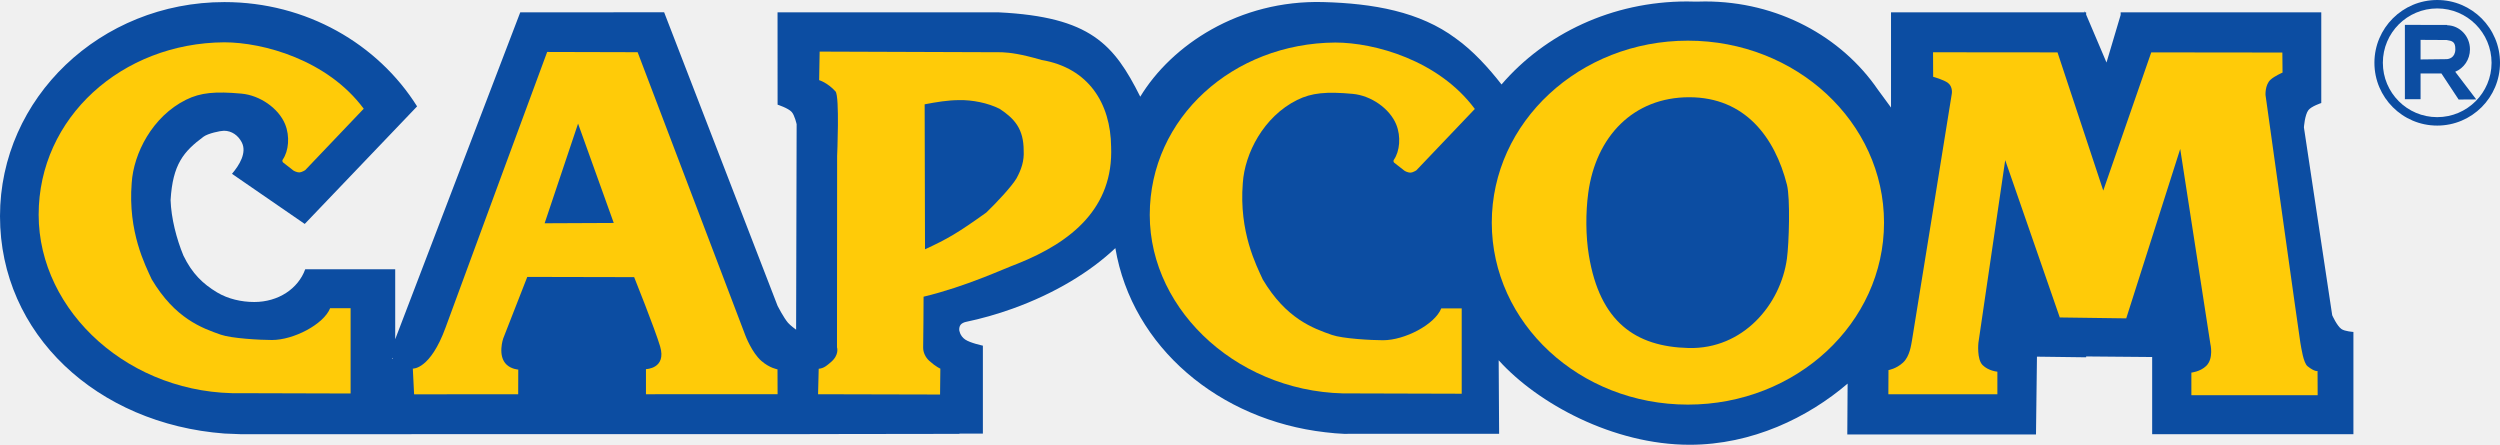
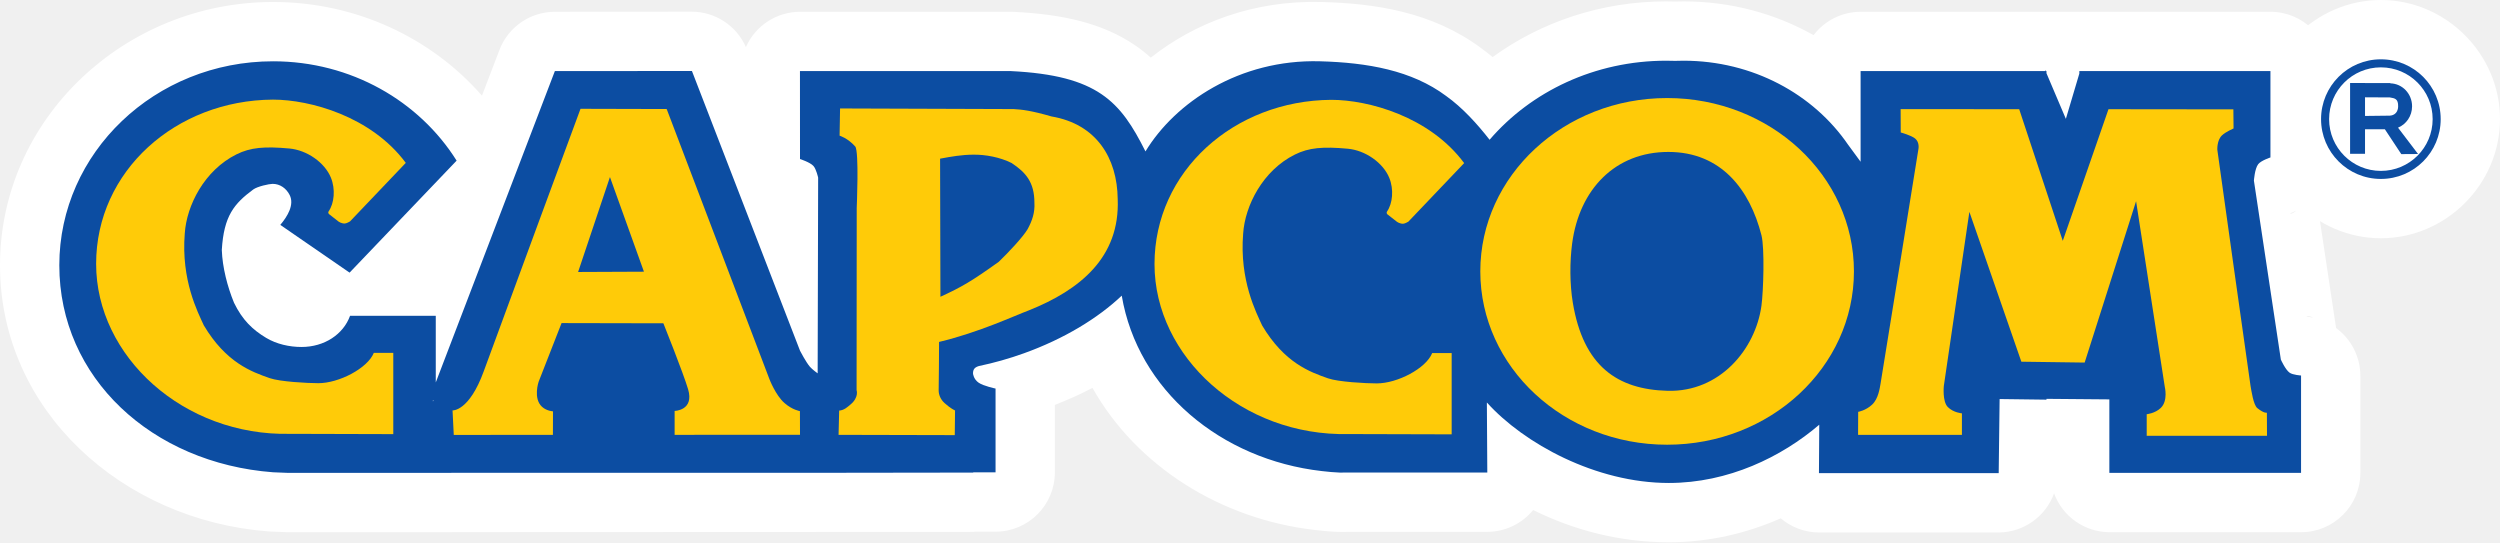
- <svg xmlns="http://www.w3.org/2000/svg" version="1.1" width="5554.229" height="988.125" id="svg2">
+ <svg xmlns="http://www.w3.org/2000/svg" version="1.1" width="295.049" height="64" id="svg2">
  <defs id="defs4" />
-   <g transform="translate(2426,-51.17468)" id="layer1">
+   <g transform="matrix(0.0506009,0,0,0.0506009,129.7578,4.410515)" id="layer1-0" style="fill:#ffffff;stroke:#ffffff;stroke-width:276.675;stroke-linecap:round;stroke-linejoin:round;stroke-dasharray:none">
+     <g id="path3840-9" style="opacity:1;fill:#ffffff">
+       <path style="baseline-shift:baseline;display:inline;overflow:visible;vector-effect:none;stroke:none;enable-background:accumulate;stop-color:#000000;stop-opacity:1;fill:#ffffff" d="m 1321.875,54.425 c -166.678,0 -315.309,71.989 -411.938,184.406 -28.528,-36.64 -63.401,-75.126 -101.5,-102.219 C 728.475,76.918 624.799,58.752 514,55.768 326.425,50.718 176.402,152.052 107.312,265.987 48.951,149.549 -3.406,88.745 -206.469,78.643 h -492.08 l 0.112,205.094 c 0,0 23.401,7.473 31.312,16.156 6.6,7.244 11,27.25 11,27.25 l -1.156,456.5 c 0,0 -12.87,-9.333 -18,-15.312 -9.549,-11.129 -23.094,-37.438 -23.094,-37.438 L -950.5,78.425 l -319.688,0.219 -277.781,726.188 v -155.438 h -199.906 c -15.742,43.404 -59.94,72.719 -113.25,72.719 -28.093,0 -58.13,-6.626 -82.469,-21.25 -31.718,-19.058 -55.419,-41.692 -74.938,-81.906 -15.357,-37.214 -27.109,-82.78 -28.469,-123.094 4.679,-79.729 28.902,-108.148 73.25,-141.031 9.831,-7.29 37.3,-13.119 45.219,-13.156 17.422,-0.082 31.943,10.486 39.812,26.062 11.447,22.657 -5.308,50.101 -21.875,69.625 l 161.625,111.344 249.625,-261.188 c -87.086,-138.797 -246.22,-231.719 -428.094,-231.719 -275.353,0 -498.562,212.989 -498.562,475.719 0,262.73 216.066,461.415 498.562,482.844 l 35.719,1.438 h 380 v -0.188 H -627 v -0.062 l 332.625,-0.469 v -0.531 h 52.031 V 819.113 c 0,0 -27.873,-5.813 -39.344,-13.625 -12.045,-8.203 -13.188,-21.125 -13.188,-21.125 -0.216,-4.984 0.788,-8.803 3.406,-12.062 2.567,-3.196 8.572,-5.369 10.844,-5.844 34.349,-7.187 69.377,-17.015 104.438,-29.625 93.55,-33.646 172.271,-81.513 228.156,-134.406 37.396,220.946 231.568,382.174 466.312,409.094 15.329,1.758 28.536,3.087 42.875,3.594 3.808,0.134 11.438,-0.156 11.438,-0.156 h 332 l -1.01,-163.377 c 86.341,95.846 254.557,187.72 424.352,187.72 138.735,0 263.178,-60.747 350.89,-135.865 l -0.714,112.991 h 419.232 l 2.143,-172.866 109.294,1.429 v -1.906 l 146.656,1.281 v 171.438 h 447.125 V 788.644 c 0,0 -19.091,-1.224 -26.562,-6.438 -10.102,-7.049 -20.562,-30.719 -20.562,-30.719 l -62.844,-417.344 c 0,0 1.885,-27.92 10,-38.344 6.677,-8.577 28.562,-15.719 28.562,-15.719 V 78.644 h -40 -64.312 -341.406 v 5.719 L 2254,190.081 2208.781,83.675 v -5.031 h -2.125 l -1.219,-2.844 -0.094,2.844 h -430.094 v 211.438 l -29.375,-40 C 1665.191,132.452 1523.566,54.425 1362.281,54.425 c -6.576,0 -13.117,0.118 -19.625,0.375 -6.897,-0.249 -13.819,-0.375 -20.781,-0.375 z M -1553.5,846.143 l -0.031,2.062 h -1.875 c 0.641,-0.685 1.27,-1.375 1.906,-2.062 v 0 z" id="path1" />
+       <path style="baseline-shift:baseline;display:inline;overflow:visible;vector-effect:none;fill:#ffffff;stroke:none;enable-background:accumulate;stop-color:#000000;stop-opacity:1" d="m 1321.875,-83.912 c -151.209,0 -291.85,47.928 -404.803,129.832 C 908.408,38.752 899.464,31.699 889.979,24.902 775.129,-60.271 640.874,-79.203 517.723,-82.52 360.241,-86.76 222.787,-34.31 119.754,47.285 108.256,36.954 95.841,27.103 82.297,17.924 7.324,-32.889 -84.897,-53.818 -199.596,-59.523 c -2.289,-0.114 -4.581,-0.17 -6.873,-0.17 h -492.08 c -54.585,0.182 -103.96,32.441 -126.053,82.355 -22.018,-49.98 -71.378,-82.33 -125.992,-82.574 l -319.688,0.219 c -57.297,0.043 -108.638,35.399 -129.113,88.912 l -40.836,106.756 c -117.688,-134.642 -293.357,-218.512 -487.207,-218.512 -346.69,0 -636.9,272.973 -636.9,614.055 0,338.575 284.938,594.881 626.438,620.785 1.632,0.124 3.265,0.219 4.9,0.285 l 35.719,1.438 c 1.853,0.074 3.708,0.112 5.562,0.111 h 380 c 0.554,-0.059 1.109,-0.122 1.662,-0.188 l 1215.877,-0.531 c 1.555,-0.151 3.107,-0.328 4.656,-0.531 h 47.18 c 76.398,-0.01 138.329,-61.938 138.338,-138.336 V 857.236 c 30.549,-11.971 59.941,-25.103 87.756,-39.621 103.434,183.452 300.026,306.255 518.77,331.34 16.422,1.883 33.875,3.706 53.754,4.408 h 0.002 c 14.601,0.515 18.912,0.092 20.229,-0.07 H 904.594 c 41.475,-0.092 80.721,-18.785 106.928,-50.932 93.085,46.249 200.651,75.275 316.414,75.275 95.387,0 183.244,-21.665 261.072,-55.873 24.874,21.173 56.438,32.862 89.103,32.998 h 419.232 c 57.902,-0.387 109.437,-36.791 129.156,-91.232 19.898,54.121 71.276,90.226 128.938,90.607 h 447.125 c 76.398,-0.01 138.329,-61.938 138.338,-138.336 V 788.645 c -0.29,-43.798 -21.301,-84.872 -56.647,-110.736 l -46.732,-310.357 c 20.445,-24.585 31.743,-55.494 31.973,-87.469 V 78.645 c -0.01,-76.399 -61.939,-138.33 -138.338,-138.338 h -40 -64.312 -555.34 -296.254 c -43.046,0.118 -83.585,20.266 -109.672,54.508 -89.305,-50.313 -193.239,-78.727 -303.297,-78.727 -6.419,0 -12.98,0.179 -19.553,0.377 -6.931,-0.203 -13.869,-0.377 -20.854,-0.377 z m 0,276.674 c 5.293,0 10.547,0.096 15.791,0.285 3.481,0.126 6.965,0.12 10.445,-0.018 4.53,-0.179 9.251,-0.268 14.17,-0.268 116.667,0 215.402,56.678 269.514,135.568 0.841,1.225 1.701,2.437 2.58,3.635 l 29.375,40 c 35.406,48.181 97.757,68.166 154.575,49.545 56.818,-18.622 95.244,-71.636 95.263,-131.427 v -73.102 h 201.531 l 11.562,27.207 c 22.829,53.68 76.875,87.275 135.115,83.986 58.24,-3.288 108.161,-42.753 124.803,-98.662 l 3.727,-12.531 h 198.637 c -32.242,43.599 -27.74,61.666 -30.576,77.479 -2.972,16.573 -3.816,30.369 -3.816,30.369 -0.674,9.986 -0.262,20.017 1.228,29.914 l 62.844,417.344 c 1.834,12.178 5.286,24.057 10.264,35.322 0,0 5.129,11.781 12.861,25.338 5.179,9.079 7.678,19.857 22.457,35.602 v 9.115 h -170.449 v -33.1 c -0.01,-75.927 -61.205,-137.661 -137.129,-138.332 L 2209.99,704.75 c -5.426,0.246 -10.834,0.812 -16.193,1.693 l -92.502,-1.209 c -76.428,-0.991 -139.179,60.181 -140.135,136.609 l -0.449,36.244 h -146.396 c -9.166,-48.398 -43.373,-88.272 -89.814,-104.693 -46.441,-16.421 -98.11,-6.911 -135.661,24.968 -66.598,57.036 -162.551,102.598 -260.904,102.598 -119.893,0 -265.607,-79.849 -321.568,-141.971 -38.44,-42.65 -99.228,-57.126 -152.765,-36.378 -53.537,20.748 -88.695,72.407 -88.354,129.823 l 0.15,24.184 H 572.594 c -1.756,-2.4e-4 -3.513,0.033 -5.268,0.1 0,0 -10.602,-0.192 -1.346,0.139 -8.781,-0.312 -17.731,-1.146 -31.938,-2.775 C 352.833,853.301 214.462,733.516 188.367,579.34 179.835,528.988 144.259,487.431 95.825,471.24 47.39,455.048 -6.026,466.855 -43.123,501.953 c -39.044,36.953 -102.396,76.834 -179.883,104.703 -28.991,10.427 -57.893,18.524 -85.949,24.395 -37.166,7.776 -40.999,-6.844 -90.367,54.617 v 0.002 c -24.842,30.928 -34.91,78.122 -33.76,104.678 0.089,2.068 0.225,4.134 0.406,6.195 0,0 6.645,61.187 51.994,105.865 v 4.049 c -32.876,26.247 -52.031,-29.518 -52.031,-29.518 l -123.684,0.174 c 23.7,-25.257 37.065,-58.486 37.453,-93.119 l 1.156,-456.5 c 0.025,-10.109 -1.057,-20.19 -3.229,-30.062 0,0 -2.361,-11.04 -6.604,-24.059 -3.842,-11.789 -2.305,-24.957 -28.43,-56.393 h 345.197 c 86.412,4.553 121.532,18.862 137.926,29.973 16.562,11.225 30.489,28.994 56.566,81.021 22.568,45.005 67.802,74.198 118.108,76.224 50.306,2.025 97.741,-23.436 123.853,-66.481 41.908,-69.111 148.854,-147.317 284.676,-143.66 98.016,2.639 170.593,19.957 215.404,53.41 0.855,0.638 1.717,1.266 2.586,1.885 20.165,14.339 48.713,43.896 72.516,74.467 25.492,32.732 64.327,52.297 105.802,53.302 41.475,1.005 81.213,-16.656 108.26,-48.115 69.949,-81.378 180.184,-136.244 307.029,-136.244 z m -3249.312,1.375 c 94.378,0 178.798,33.84 242.103,87.766 l -64.969,67.979 c -2.759,-14.755 -7.487,-29.77 -14.943,-44.527 -27.398,-54.228 -90.21,-102.363 -163.938,-102.016 -37.147,0.175 -39.353,3.947 -56.199,8.348 -16.846,4.4 -30.503,2.173 -70.762,32.023 -55.62,41.241 -122.751,138.364 -128.953,244.049 -0.25,4.251 -0.303,8.512 -0.16,12.768 2.147,63.644 17.799,120.185 38.852,171.201 1.064,2.579 2.206,5.125 3.424,7.635 29.824,61.445 81.054,111.785 128.141,140.078 51.597,31.003 103.875,41.01 153.719,41.01 61.782,0 122.749,-21.744 169.971,-60.793 l 0.18,-11.926 h 4.668 v 7.918 c 2.197,-1.911 4.326,-3.892 6.457,-5.881 -2.448,4.904 -4.602,9.948 -6.451,15.107 0.111,1.058 0.234,2.115 0.369,3.17 -3.546,11.694 -5.526,23.806 -5.891,36.02 l 0.219,-14.549 c -2.289,15.949 -1.774,32.175 1.522,47.947 h -198.853 l -29.67,-1.195 c -222.569,-17.52 -369.057,-158.325 -369.057,-344.75 0,-184.377 156.208,-337.381 360.225,-337.381 z m 882.111,22.689 217.912,563.93 c 1.774,4.591 3.792,9.083 6.045,13.459 0,0 3.487,20.364 41.102,64.201 6.857,7.992 12.434,13.928 17.33,18.859 h -655.697 c 1.21,-6.151 2,-12.378 2.365,-18.637 0.329,-2.173 0.605,-4.354 0.83,-6.541 0.081,-0.604 0.158,-1.208 0.231,-1.812 l 0.031,-2.062 -0.48,0.473 c -0.041,-0.728 -0.088,-1.456 -0.141,-2.184 l 240.832,-629.596 z M 2791.287,403.904 c -11.551,10.583 -13.854,6.392 -14.809,6.824 -1.362,0.617 -2.404,0.865 -2.404,0.865 5.906,-2.169 11.657,-4.738 17.213,-7.689 z m -4682.994,62.293 c -8.544,6.32 -14.126,10.039 -17.877,12.24 -2.376,-11.391 -6.137,5.414 17.877,-12.24 z m -23.756,13.184 c 0.509,-0.133 2.684,-0.008 4.035,0.102 -0.088,0.047 -0.21,0.123 -0.295,0.168 -0.636,0.07 -1.839,0.129 -4.143,0.189 0.157,-0.148 0.278,-0.426 0.402,-0.459 z m 4734.146,170.459 c 2.167,-0.085 6.071,0.89 12.697,4.213 -6.562,-1.641 -13.236,-2.798 -19.967,-3.463 0,0 1.599,0.031 3.564,0.361 0.737,0.124 1.306,-1.017 3.705,-1.111 z m -3040.395,30.414 c 0.638,0.133 2.443,1.037 5.553,2.898 -0.928,-0.226 -1.356,-0.303 -3.125,-0.814 -1.468,-0.424 -3.641,-2.336 -2.428,-2.084 z m -1468.094,29.615 h 3.498 v 34.699 l -4.062,2.848 z M -213.875,892.834 c -12.885,10.886 -16.818,4.508 -38.42,9.027 12.758,-2.669 25.578,-5.75 38.42,-9.027 z" id="path2" />
+     </g>
+     <g id="path3950-3" style="opacity:1;fill:#ffffff">
+       <path style="baseline-shift:baseline;display:inline;overflow:visible;vector-effect:none;stroke:none;enable-background:accumulate;stop-color:#000000;stop-opacity:1;fill:#ffffff" d="m -1927.771,145.183 c -226.982,1.429 -412.366,166.766 -412.366,383.051 0,216.285 204.647,402.071 452.366,396.478 l 240.713,0.678 V 735.884 h -45.463 c -14.284,35.731 -80.997,70.681 -129.367,70.681 -25.49,0 -89.661,-3.465 -113.399,-11.779 -41.911,-14.679 -101.712,-35.75 -153.708,-123.141 -13.934,-30.635 -53.169,-105.289 -44.402,-214.191 4.246,-65.635 45.937,-147.568 120.749,-184.672 32.621,-16.179 65.461,-18.833 123.121,-13.601 41.396,3.757 82.528,32.863 96.889,67.797 11.107,27.018 7.915,59.942 -5.16,78.695 -0.933,1.338 -0.953,2.523 -0.759,3.8 0.147,0.972 1.408,2.592 1.408,2.592 l 22.785,17.799 c 0,0 6.487,4.507 14.064,4.305 4.4,-0.117 12.267,-4.891 12.267,-4.891 l 130.121,-136.553 c -80.445,-108.547 -223.406,-147.542 -309.856,-147.542 z" id="path3" />
+       <path style="baseline-shift:baseline;display:inline;overflow:visible;vector-effect:none;stroke:none;enable-background:accumulate;stop-color:#000000;stop-opacity:1;fill:#ffffff" d="m -1927.772,6.846 a 138.351,138.351 0 0 0 -0.869,0.002 c -293.683,1.848 -549.834,226.053 -549.834,521.387 0,303.548 275.273,541.974 593.826,534.781 l -3.512,0.033 240.713,0.68 a 138.351,138.351 0 0 0 138.727,-138.338 V 735.885 a 138.351,138.351 0 0 0 -138.338,-138.338 h -45.463 a 138.351,138.351 0 0 0 -114.191,60.844 c 0.51,0.194 -0.093,1.76 -1.779,3.262 a 138.351,138.351 0 0 0 -12.482,22.881 c 4.456,-11.146 7.747,-17.522 10.146,-21.381 -7.307,3.583 -19.898,5.074 -11.061,5.074 -6.477,0 -27.675,-0.731 -45.523,-2.264 -17.848,-1.532 -41.322,-8.454 -22.146,-1.738 -40.121,-14.052 -47.15,-8.648 -77.186,-57.906 -17.947,-38.764 -34.1,-71.449 -28.762,-137.766 a 138.351,138.351 0 0 0 0.156,-2.17 c 0.959,-14.82 23.649,-59.494 44.166,-69.67 3.284,-1.629 3.613,-2.778 17.223,-2.152 -2.078,15.796 -2.332,29.315 -1.379,35.613 7.12,47.055 16.433,48.291 20.688,55.006 4.255,6.715 8.338,11.859 8.338,11.859 a 138.351,138.351 0 0 0 24,24.041 l 22.785,17.801 a 138.351,138.351 0 0 0 6.227,4.59 c 0,0 32.207,30.704 96.684,28.986 49.978,-1.331 54.754,-11.642 63.967,-16.064 9.213,-4.423 16.387,-8.852 16.387,-8.852 a 138.351,138.351 0 0 0 28.379,-22.83 l 130.121,-136.553 a 138.351,138.351 0 0 0 10.992,-177.801 C -1624.464,51.554 -1799.722,6.846 -1927.772,6.846 Z m 16.477,319.73 c -7.212,10.35 -12.347,23.291 -16.143,36.521 -1.458,-7.264 1.553,-15.593 16.143,-36.521 z m -2.609,69.408 c 4.094,0.34 6.622,0.49 11.873,0.967 -9.124,-0.828 -9.874,2.779 -11.873,-0.967 z m -357.385,50.369 c -0.029,0.361 -0.026,0.708 -0.055,1.068 -0.025,0.367 -0.08,0.735 -0.103,1.102 z" id="path4" />
+     </g>
+     <g id="path3990-6" style="opacity:1;fill:#ffffff" transform="translate(-2446,20.36218)">
+       <path style="baseline-shift:baseline;display:inline;overflow:visible;vector-effect:none;stroke:none;enable-background:accumulate;stop-color:#000000;stop-opacity:1;fill:#ffffff" d="m 3770,121.156 c -240.638,0 -435.719,181 -435.719,404.281 0,223.281 195.08,404.281 435.719,404.281 240.638,0 435.719,-181 435.719,-404.281 0,-223.281 -195.08,-404.281 -435.719,-404.281 z m 2.844,125.688 c 123.869,0 190.258,88.644 217.17,194.304 7.703,30.245 4.58,130.809 -0.01,164.295 C 3976.01,707.554 3892.545,807.064 3771.436,804 3653.419,801.014 3574.475,746.07 3550.012,598.299 c -7.156,-43.227 -7.28,-95.155 -1.451,-138.58 16.904,-125.915 100.412,-212.875 224.281,-212.875 v 0 z" id="path5" />
+       <path style="baseline-shift:baseline;display:inline;overflow:visible;vector-effect:none;stroke:none;enable-background:accumulate;stop-color:#000000;stop-opacity:1;fill:#ffffff" d="m 3770,-17.182 c -310.007,0 -574.057,238.761 -574.057,542.619 0,303.858 264.05,542.619 574.057,542.619 310.007,0 574.057,-238.761 574.057,-542.619 0,-303.858 -264.05,-542.619 -574.057,-542.619 z m 2.842,402.363 h 0 c 28.936,0 35.136,5.049 47.23,17.117 11.329,11.305 24.939,34.51 34.041,66.508 -2.73,-7.536 2.472,26.615 2.176,51.637 -0.341,28.841 -3.006,63.746 -3.344,66.211 a 138.351,138.351 0 0 0 0,0.004 c -5.589,40.782 -34.214,80.157 -78.012,79.049 -38.34,-0.97 -50.976,-8.105 -58.629,-14.746 -7.653,-6.641 -21.048,-22.301 -29.814,-75.256 -4.283,-25.87 -4.684,-68.826 -0.824,-97.58 10.027,-74.692 28.049,-92.943 87.174,-92.943 z" id="path6" />
+     </g>
+     <g id="path4001-0" style="opacity:1;fill:#ffffff" transform="translate(-2446,20.36218)">
+       <path style="baseline-shift:baseline;display:inline;overflow:visible;vector-effect:none;stroke:none;enable-background:accumulate;stop-color:#000000;stop-opacity:1;fill:#ffffff" d="m 1235.625,146.25 c 0,0 -191.339,517.746 -225.625,612.031 -34.286,94.286 -72.844,91.438 -72.844,91.438 l 2.844,57.125 231.25,-0.062 0.188,-54.875 c 0,0 -14.838,-0.762 -25.719,-10.75 -21.103,-19.372 -7.75,-58.344 -7.75,-58.344 l 53.469,-136.781 237.469,0.5 c 0,0 46.289,115.572 57.625,153.719 14.791,49.77 -31.406,50.656 -31.406,50.656 v 55.781 l 292.438,-0.156 -0.188,-55.156 c 0,0 -17.416,-2.656 -35.938,-18.812 -21.01,-18.326 -35.312,-56.125 -35.312,-56.125 l -239.5,-629.656 z m 68.656,159.188 79.281,220.719 -153.562,0.688 z" id="path7" />
+       <path style="baseline-shift:baseline;display:inline;overflow:visible;vector-effect:none;stroke:none;enable-background:accumulate;stop-color:#000000;stop-opacity:1;fill:#ffffff" d="m 1235.99,7.912 a 138.351,138.351 0 0 0 -130.125,90.383 c 0,0 -190.681,515.934 -225.873,612.711 -2.703,7.433 -5.121,12.935 -7.1,17.02 a 138.351,138.351 0 0 0 -73.902,128.572 l 2.844,57.125 a 138.351,138.351 0 0 0 138.203,131.459 l 231.25,-0.062 a 138.351,138.351 0 0 0 138.299,-137.865 l 0.188,-54.875 a 138.351,138.351 0 0 0 -18.361,-67.799 l 42.176,0.09 c 0.111,0.292 0.212,0.558 0.322,0.85 a 138.351,138.351 0 0 0 -17.123,65.387 v 55.781 a 138.351,138.351 0 0 0 138.412,138.338 l 292.438,-0.156 a 138.351,138.351 0 0 0 138.262,-138.809 l -0.188,-55.156 A 138.351,138.351 0 0 0 1805.061,726.293 L 1565.926,97.6 A 138.351,138.351 0 0 0 1436.99,8.443 Z M 1448.639,712.24 c 2.494,0.082 3.832,0.354 3.832,0.354 a 138.351,138.351 0 0 0 -26.256,3.436 c 10.24,-3.329 18.127,-3.931 22.424,-3.789 z m -265.215,1.273 c 4.788,0.07 12.83,0.95 22.773,4.707 a 138.351,138.351 0 0 0 -27.666,-4.471 c 0,0 1.753,-0.282 4.893,-0.236 z m -274.076,1.371 a 138.351,138.351 0 0 0 -5.143,1.281 c 0.314,-0.095 0.59,-0.225 0.906,-0.316 1.245,-0.362 2.743,-0.664 4.236,-0.965 z" id="path8" />
+     </g>
+     <g id="rect3593-6" style="opacity:1;fill:#ffffff" transform="translate(-2446,20.36218)">
+       <path style="baseline-shift:baseline;display:inline;overflow:visible;vector-effect:none;stroke:none;enable-background:accumulate;stop-color:#000000;stop-opacity:1;fill:#ffffff" d="m 1841,145.438 -1.125,63.469 c 0,0 18.587,5.326 36.375,25.062 9.431,10.464 3.594,143.281 3.594,143.281 l -0.313,425.156 c 0,0 6.059,16.757 -14.281,33.594 -7.678,6.355 -14.478,13.092 -26.344,14.125 l -1.406,56.562 271.031,0.656 0.656,-57.531 c 0,0 -9.587,-3.782 -24.625,-17.344 -8.488,-7.655 -13.717,-18.672 -13.594,-29.656 0.228,-38.407 1.126,-75.311 0.937,-112.812 94.939,-22.867 176.897,-61.642 208.844,-73.406 120.087,-47.918 213.269,-123.998 207.812,-259.719 C 2487.532,260.719 2438.76,181.904 2334.281,164.094 2286.654,150.333 2264.789,147.928 2246,146.875 Z m 309.969,107.792 c 29.234,-0.561 63.667,6.137 90.176,19.488 33.037,21.933 53.137,44.654 53.137,92.72 1.362,22.597 -5.13,42.025 -16,61.781 -11.318,18.891 -45.555,55.156 -67.173,75.902 -63.2,45.182 -85.816,58.427 -136.023,81.538 l -0.804,-322.097 c 26.757,-5.047 50.758,-9.161 76.688,-9.333 z" id="path9" />
+       <path style="baseline-shift:baseline;display:inline;overflow:visible;vector-effect:none;stroke:none;enable-background:accumulate;stop-color:#000000;stop-opacity:1;fill:#ffffff" d="M 1841.49,7.102 A 138.351,138.351 0 0 0 1702.684,142.986 l -1.125,63.469 a 138.351,138.351 0 0 0 41.688,100.498 c -0,0.504 0.01,0.953 0,1.457 -0.255,31.334 -1.609,62.766 -1.609,62.766 a 138.351,138.351 0 0 0 -0.135,5.973 l -0.277,376.012 a 138.351,138.351 0 0 0 -40.617,93.527 l -1.406,56.562 a 138.351,138.351 0 0 0 137.961,141.775 l 271.029,0.656 a 138.351,138.351 0 0 0 138.664,-136.76 l 0.656,-57.531 a 138.351,138.351 0 0 0 -16.621,-65.855 c 52.748,-19.296 90.921,-36.644 97.658,-39.125 a 138.351,138.351 0 0 0 3.467,-1.33 c 72.011,-28.734 144.343,-67.948 202.728,-133.084 57.898,-64.593 95.395,-158.622 92.078,-258.172 -1.016,-70.577 -19.642,-143.794 -65.814,-205.553 C 2516.142,88.256 2444.813,44.954 2366.178,29.406 2315.207,15.159 2277.278,10.073 2253.742,8.754 a 138.351,138.351 0 0 0 -7.252,-0.215 z M 2150.051,114.895 c -0.365,0.002 -0.708,0.024 -1.072,0.027 -0.223,0.004 -0.443,-0.008 -0.666,-0.004 z m -407.641,150.408 c 0.086,0.908 0.176,1.735 0.258,3.195 0.239,4.276 0.416,10.446 0.517,17.508 -7.852,-15.855 -1.008,-18.515 -0.775,-20.703 z m 689.957,91.811 0.252,8.324 c 0,-1.413 -0.164,-2.83 -0.199,-4.244 -0.055,-1.368 0.03,-2.707 -0.053,-4.08 z m -605.457,355.195 a 138.351,138.351 0 0 0 -16.77,3.244 c 5.332,-1.479 10.883,-2.732 16.77,-3.244 z m 350.301,17.43 c 0.22,0.198 0.413,0.418 0.631,0.617 a 138.351,138.351 0 0 0 -0.57,-0.293 c 0.199,0.024 0.256,-0.039 -0.061,-0.324 z" id="path10" />
+     </g>
+     <g id="path3622-2" style="opacity:1;fill:#ffffff">
+       <path style="baseline-shift:baseline;display:inline;overflow:visible;vector-effect:none;stroke:none;enable-background:accumulate;stop-color:#000000;stop-opacity:1;fill:#ffffff" d="m 540.755,145.688 c -226.982,1.429 -412.366,166.766 -412.366,383.051 0,216.285 204.647,402.071 452.366,396.478 l 240.713,0.678 V 736.389 h -45.463 c -14.284,35.731 -80.997,70.681 -129.367,70.681 -25.49,0 -89.661,-3.465 -113.399,-11.779 -41.911,-14.679 -101.712,-35.75 -153.708,-123.141 -13.934,-30.635 -53.169,-105.289 -44.402,-214.191 4.246,-65.635 45.937,-147.568 120.749,-184.672 32.621,-16.179 65.461,-18.833 123.121,-13.601 41.396,3.757 82.528,32.863 96.889,67.797 11.107,27.018 7.915,59.942 -5.16,78.695 -0.933,1.338 -0.953,2.523 -0.759,3.8 0.147,0.972 1.408,2.592 1.408,2.592 l 22.785,17.799 c 0,0 6.487,4.507 14.064,4.305 4.4,-0.117 12.267,-4.891 12.267,-4.891 L 850.61,293.23 C 770.165,184.683 627.205,145.688 540.755,145.688 Z" id="path11" />
+       <path style="baseline-shift:baseline;display:inline;overflow:visible;vector-effect:none;stroke:none;enable-background:accumulate;stop-color:#000000;stop-opacity:1;fill:#ffffff" d="m 540.754,7.352 a 138.351,138.351 0 0 0 -0.869,0.002 C 246.202,9.202 -9.949,233.406 -9.949,528.74 c 1e-7,303.548 275.273,541.972 593.826,534.779 l -3.512,0.035 240.713,0.678 A 138.351,138.351 0 0 0 959.805,925.896 V 736.389 A 138.351,138.351 0 0 0 821.467,598.051 H 776.004 A 138.351,138.351 0 0 0 661.812,658.895 c 0.51,0.194 -0.093,1.762 -1.779,3.264 a 138.351,138.351 0 0 0 -12.482,22.881 c 4.457,-11.148 7.749,-17.524 10.148,-21.383 -7.306,3.583 -19.901,5.076 -11.062,5.076 -6.477,0 -27.675,-0.733 -45.523,-2.266 -17.848,-1.532 -41.321,-8.454 -22.146,-1.738 -40.121,-14.052 -47.15,-8.646 -77.186,-57.904 -17.947,-38.764 -34.1,-71.449 -28.762,-137.766 a 138.351,138.351 0 0 0 0.156,-2.17 c 0.959,-14.82 23.649,-59.494 44.166,-69.67 3.284,-1.629 3.613,-2.778 17.223,-2.152 -2.078,15.795 -2.332,29.313 -1.379,35.611 7.12,47.055 16.433,48.291 20.688,55.006 4.255,6.715 8.338,11.861 8.338,11.861 a 138.351,138.351 0 0 0 24,24.041 l 22.785,17.799 a 138.351,138.351 0 0 0 6.227,4.592 c 0,0 32.207,30.704 96.684,28.986 49.978,-1.331 54.754,-11.644 63.967,-16.066 9.213,-4.423 16.387,-8.85 16.387,-8.85 a 138.351,138.351 0 0 0 28.379,-22.83 L 950.76,388.662 A 138.351,138.351 0 0 0 961.752,210.861 C 844.062,52.058 668.804,7.352 540.754,7.352 Z M 557.23,327.08 c -7.211,10.35 -12.347,23.291 -16.143,36.521 -1.457,-7.263 1.554,-15.595 16.143,-36.521 z m -2.607,69.41 c 4.093,0.34 6.62,0.49 11.871,0.967 -9.122,-0.828 -9.873,2.776 -11.871,-0.967 z m -357.387,50.367 c -0.029,0.362 -0.026,0.71 -0.055,1.072 -0.025,0.366 -0.08,0.733 -0.104,1.1 z" id="path12" />
+     </g>
+     <g id="path3624-6" style="opacity:1;fill:#ffffff" transform="translate(-2446,20.36218)">
+       <path style="baseline-shift:baseline;display:inline;overflow:visible;vector-effect:none;stroke:none;enable-background:accumulate;stop-color:#000000;stop-opacity:1;fill:#ffffff" d="m 4314.625,146.938 0.25,54.531 c 0,0 23.845,6.419 33.312,13.906 10.824,8.56 8.094,23.75 8.094,23.75 0,0 -86.497,537.523 -88.375,547.5 -2.02,10.733 -4.881,35.808 -19.969,49.75 -15.002,13.863 -32.312,16.656 -32.312,16.656 l -0.25,53.781 h 242.188 v -50.25 c 0,0 -19.712,-1.524 -32.844,-14.656 -13.132,-13.132 -9.344,-49.219 -9.344,-49.219 l 59.594,-406.094 121.219,349.5 147.656,2.031 119.937,-376.375 66.938,432.938 c 0,0 8.074,32.547 -9.344,49.25 -13.404,12.854 -32.812,14.656 -32.812,14.656 v 50.25 h 280.562 l -0.25,-53.781 c 0,0 -6.28,2.15 -22.219,-10.625 -9.373,-7.513 -13.886,-41.017 -15.906,-51.75 -1.878,-9.977 -77.469,-550.844 -77.469,-550.844 0,0 -1.315,-22.333 10.938,-33.75 8.831,-8.229 26.906,-16.031 26.906,-16.031 l -0.438,-44.531 -291.281,-0.344 -106.594,307.031 -101.656,-307.031 z" id="path13" />
+       <path style="baseline-shift:baseline;display:inline;overflow:visible;vector-effect:none;stroke:none;enable-background:accumulate;stop-color:#000000;stop-opacity:1;fill:#ffffff" d="M 4314.75,8.6 A 138.351,138.351 0 0 0 4176.289,147.572 l 0.25,54.531 a 138.351,138.351 0 0 0 31.611,86.766 c -7.328,45.527 -15.879,98.673 -31.928,198.254 -10.928,67.803 -21.913,135.917 -30.279,187.67 -4.183,25.877 -7.714,47.669 -10.246,63.242 -0.141,0.868 -0.283,1.652 -0.432,2.555 a 138.351,138.351 0 0 0 -57.977,111.799 l -0.25,53.781 a 138.351,138.351 0 0 0 138.336,138.98 h 242.188 a 138.351,138.351 0 0 0 138.338,-138.338 v -32.373 l 146.041,2.01 a 138.351,138.351 0 0 0 8.283,-0.77 v 33.164 a 138.351,138.351 0 0 0 138.338,138.338 h 280.562 a 138.351,138.351 0 0 0 138.336,-138.98 l -0.25,-53.781 a 138.351,138.351 0 0 0 -41.869,-97.303 c -0.485,-3.371 -0.871,-6.029 -1.51,-10.506 -2.227,-15.603 -5.328,-37.509 -8.998,-63.525 -7.34,-52.033 -16.962,-120.557 -26.525,-188.77 -15.136,-107.956 -24.491,-174.905 -30.088,-214.939 a 138.351,138.351 0 0 0 31.234,-88.674 l -0.438,-44.531 A 138.351,138.351 0 0 0 5090.852,9.193 l -291.281,-0.344 A 138.351,138.351 0 0 0 4695.348,56.6 138.351,138.351 0 0 0 4591.281,8.85 Z M 4220.125,214.654 a 138.351,138.351 0 0 0 -0.424,2.492 c 0,0 -1.551,9.636 -1.609,9.998 0.747,-7.634 2.033,-12.49 2.033,-12.49 z m 971.789,19.666 c 1.492,1.641 7.017,8.99 3.301,23.584 -0.398,-2.848 -3.163,-22.601 -3.301,-23.584 z m -40.91,81.826 c -14.997,13.579 -5.053,2.926 -5.053,2.926 a 138.351,138.351 0 0 0 5.053,-2.926 z m -875.422,17.605 a 138.351,138.351 0 0 0 3.332,1.299 c 0,0 1.133,0.341 2.717,0.904 1.198,0.426 3.474,4.288 -6.049,-2.203 z m -81.996,382.709 a 138.351,138.351 0 0 0 -19.4,5.521 c 10.703,-4.558 19.4,-5.521 19.4,-5.521 z m 973.732,0.4 c 6.117,-0.015 11.871,0.469 17.297,1.199 a 138.351,138.351 0 0 0 -23.713,-0.609 c 2.174,-0.209 4.653,-0.586 6.416,-0.59 z m 27.66,2.982 c 2.895,0.639 5.649,1.34 8.195,2.098 0.463,0.138 0.753,0.291 1.203,0.43 a 138.351,138.351 0 0 0 -9.399,-2.527 z m -51.152,0.102 a 138.351,138.351 0 0 0 -19.764,4.238 c 0,0 9.251,-2.225 19.764,-4.238 z m -1011.861,40.193 c -0.194,1.134 -0.254,1.525 -0.395,2.355 -3.582,16.535 -9.672,13.419 0.395,-2.355 z" id="path14" />
+     </g>
+     <g id="path3629-1" style="opacity:1;fill:#ffffff">
+       <path style="baseline-shift:baseline;display:inline;overflow:visible;vector-effect:none;stroke:none;enable-background:accumulate;stop-color:#000000;stop-opacity:1;fill:#ffffff" d="m 2988.724,51.175 c -77.047,0 -139.505,62.459 -139.505,139.505 0,77.047 62.459,139.505 139.505,139.505 77.046,0 139.505,-62.459 139.505,-139.505 0,-77.047 -62.459,-139.505 -139.505,-139.505 z m 0,18.755 c 66.688,0 120.749,54.062 120.749,120.75 0,66.688 -54.062,120.75 -120.749,120.75 -66.688,0 -120.75,-54.062 -120.75,-120.75 0,-66.688 54.062,-120.75 120.75,-120.75 z" id="path15" />
+       <path style="baseline-shift:baseline;display:inline;overflow:visible;vector-effect:none;stroke:none;enable-background:accumulate;stop-color:#000000;stop-opacity:1;fill:#ffffff" d="m 2988.725,-87.162 c -151.81,0 -277.844,126.032 -277.844,277.842 0,151.81 126.034,277.842 277.844,277.842 151.81,0 277.842,-126.032 277.842,-277.842 0,-151.81 -126.032,-277.842 -277.842,-277.842 z m -1.441,276.402 c 0.01,-0.006 0.3,0.271 1.441,0.271 2.283,0 1.166,-1.115 1.166,1.168 0,2.283 1.117,1.168 -1.166,1.168 -2.284,0 -1.168,1.115 -1.168,-1.168 0,-1.142 -0.28,-1.433 -0.273,-1.439 z" id="path16" />
+     </g>
+     <g id="rect3634-8" style="opacity:1;fill:#ffffff" transform="translate(-2446,20.36218)">
+       <path style="baseline-shift:baseline;display:inline;overflow:visible;vector-effect:none;stroke:none;enable-background:accumulate;stop-color:#000000;stop-opacity:1;fill:#ffffff" d="m 5362.906,86.062 v 165.156 h 34.844 v -57.25 h 46.281 l 38.313,57.969 39.125,-0.25 -46.75,-61.438 c 19.195,-7.837 32.781,-27.168 32.781,-49.812 0,-29.195 -22.579,-52.939 -50.656,-53.562 V 86.188 H 5397.75 v -0.125 z m 34.844,33.344 57.969,0.312 c 11.776,1.999 19.594,3.21 19.277,20.902 -0.34,18.932 -14.918,21.455 -19.277,21.598 l -57.969,0.688 z" id="path17" />
+       <path style="baseline-shift:baseline;display:inline;overflow:visible;vector-effect:none;stroke:none;enable-background:accumulate;stop-color:#000000;stop-opacity:1;fill:#ffffff" d="M 5362.906,-52.275 A 138.351,138.351 0 0 0 5224.568,86.062 v 165.156 a 138.351,138.351 0 0 0 138.338,138.338 h 34.844 a 138.351,138.351 0 0 0 40.9,-7.012 138.351,138.351 0 0 0 44.578,7.727 l 39.125,-0.25 a 138.351,138.351 0 0 0 118.588,-206.434 c 3.206,-13.97 4.896,-28.427 4.896,-43.15 0,-91.013 -66.943,-172.37 -157.053,-188.711 a 138.351,138.351 0 0 0 -4.107,-0.738 c -6.226,-0.984 -12.505,-1.791 -18.93,-2.135 a 138.351,138.351 0 0 0 -8.904,-1.004 h -57.984 a 138.351,138.351 0 0 0 -1.109,-0.125 z m 4.029,380.488 a 138.351,138.351 0 0 0 3.334,4.094 h -0.629 z" id="path18" />
+     </g>
+   </g>
+   <g transform="matrix(0.0506009,0,0,0.0506009,129.7578,4.410515)" id="layer1">
    <path d="m 1321.875,54.425 c -166.678,0 -315.309,71.989 -411.938,184.406 -28.528,-36.64 -63.401,-75.126 -101.5,-102.219 C 728.475,76.918 624.799,58.752 514,55.768 326.425,50.718 176.402,152.052 107.312,265.987 48.951,149.549 -3.406,88.745 -206.469,78.643 h -492.08 l 0.112,205.094 c 0,0 23.401,7.473 31.312,16.156 6.6,7.244 11,27.25 11,27.25 l -1.156,456.5 c 0,0 -12.87,-9.333 -18,-15.312 -9.549,-11.129 -23.094,-37.438 -23.094,-37.438 L -950.5,78.425 l -319.688,0.219 -277.781,726.188 v -155.438 h -199.906 c -15.742,43.404 -59.94,72.719 -113.25,72.719 -28.093,0 -58.13,-6.626 -82.469,-21.25 -31.718,-19.058 -55.419,-41.692 -74.938,-81.906 -15.357,-37.214 -27.109,-82.78 -28.469,-123.094 4.679,-79.729 28.902,-108.148 73.25,-141.031 9.831,-7.29 37.3,-13.119 45.219,-13.156 17.422,-0.082 31.943,10.486 39.812,26.062 11.447,22.657 -5.308,50.101 -21.875,69.625 l 161.625,111.344 249.625,-261.188 c -87.086,-138.797 -246.22,-231.719 -428.094,-231.719 -275.353,0 -498.562,212.989 -498.562,475.719 0,262.73 216.066,461.415 498.562,482.844 l 35.719,1.438 h 380 v -0.188 H -627 v -0.062 l 332.625,-0.469 v -0.531 h 52.031 V 819.113 c 0,0 -27.873,-5.813 -39.344,-13.625 -12.045,-8.203 -13.188,-21.125 -13.188,-21.125 -0.216,-4.984 0.788,-8.803 3.406,-12.062 2.567,-3.196 8.572,-5.369 10.844,-5.844 34.349,-7.187 69.377,-17.015 104.438,-29.625 93.55,-33.646 172.271,-81.513 228.156,-134.406 37.396,220.946 231.568,382.174 466.312,409.094 15.329,1.758 28.536,3.087 42.875,3.594 3.808,0.134 11.438,-0.156 11.438,-0.156 h 332 l -1.01,-163.377 c 86.341,95.846 254.557,187.72 424.352,187.72 138.735,0 263.178,-60.747 350.89,-135.865 l -0.714,112.991 h 419.232 l 2.143,-172.866 109.294,1.429 v -1.906 l 146.656,1.281 v 171.438 h 447.125 V 788.644 c 0,0 -19.091,-1.224 -26.562,-6.438 -10.102,-7.049 -20.562,-30.719 -20.562,-30.719 l -62.844,-417.344 c 0,0 1.885,-27.92 10,-38.344 6.677,-8.577 28.562,-15.719 28.562,-15.719 V 78.644 h -40 -64.312 -341.406 v 5.719 L 2254,190.081 2208.781,83.675 v -5.031 h -2.125 l -1.219,-2.844 -0.094,2.844 h -430.094 v 211.438 l -29.375,-40 C 1665.191,132.452 1523.566,54.425 1362.281,54.425 c -6.576,0 -13.117,0.118 -19.625,0.375 -6.897,-0.249 -13.819,-0.375 -20.781,-0.375 z M -1553.5,846.143 l -0.031,2.062 h -1.875 c 0.641,-0.685 1.27,-1.375 1.906,-2.062 v 0 z" id="path3840" style="fill:#0c4da2;fill-opacity:1;stroke:none" />
    <path d="m -1927.771,145.183 c -226.982,1.429 -412.366,166.766 -412.366,383.051 0,216.285 204.647,402.071 452.366,396.478 l 240.713,0.678 V 735.884 h -45.463 c -14.284,35.731 -80.997,70.681 -129.367,70.681 -25.49,0 -89.661,-3.465 -113.399,-11.779 -41.911,-14.679 -101.712,-35.75 -153.708,-123.141 -13.934,-30.635 -53.169,-105.289 -44.402,-214.191 4.246,-65.635 45.937,-147.568 120.749,-184.672 32.621,-16.179 65.461,-18.833 123.121,-13.601 41.396,3.757 82.528,32.863 96.889,67.797 11.107,27.018 7.915,59.942 -5.16,78.695 -0.933,1.338 -0.953,2.523 -0.759,3.8 0.147,0.972 1.408,2.592 1.408,2.592 l 22.785,17.799 c 0,0 6.487,4.507 14.064,4.305 4.4,-0.117 12.267,-4.891 12.267,-4.891 l 130.121,-136.553 c -80.445,-108.547 -223.406,-147.542 -309.856,-147.542 z" id="path3950" style="fill:#ffcb08;fill-opacity:1;stroke:none" />
    <path d="m 3770,121.156 c -240.638,0 -435.719,181 -435.719,404.281 0,223.281 195.08,404.281 435.719,404.281 240.638,0 435.719,-181 435.719,-404.281 0,-223.281 -195.08,-404.281 -435.719,-404.281 z m 2.844,125.688 c 123.869,0 190.258,88.644 217.17,194.304 7.703,30.245 4.58,130.809 -0.01,164.295 C 3976.01,707.554 3892.545,807.064 3771.436,804 3653.419,801.014 3574.475,746.07 3550.012,598.299 c -7.156,-43.227 -7.28,-95.155 -1.451,-138.58 16.904,-125.915 100.412,-212.875 224.281,-212.875 v 0 z" transform="translate(-2446,20.36218)" id="path3990" style="fill:#ffcb08;fill-opacity:1;stroke:none" />
    <path d="m 1235.625,146.25 c 0,0 -191.339,517.746 -225.625,612.031 -34.286,94.286 -72.844,91.438 -72.844,91.438 l 2.844,57.125 231.25,-0.062 0.188,-54.875 c 0,0 -14.838,-0.762 -25.719,-10.75 -21.103,-19.372 -7.75,-58.344 -7.75,-58.344 l 53.469,-136.781 237.469,0.5 c 0,0 46.289,115.572 57.625,153.719 14.791,49.77 -31.406,50.656 -31.406,50.656 v 55.781 l 292.438,-0.156 -0.188,-55.156 c 0,0 -17.416,-2.656 -35.938,-18.812 -21.01,-18.326 -35.312,-56.125 -35.312,-56.125 l -239.5,-629.656 z m 68.656,159.188 79.281,220.719 -153.562,0.688 z" transform="translate(-2446,20.36218)" id="path4001" style="fill:#ffcb08;fill-opacity:1;stroke:none" />
    <path d="m 1841,145.438 -1.125,63.469 c 0,0 18.587,5.326 36.375,25.062 9.431,10.464 3.594,143.281 3.594,143.281 l -0.313,425.156 c 0,0 6.059,16.757 -14.281,33.594 -7.678,6.355 -14.478,13.092 -26.344,14.125 l -1.406,56.562 271.031,0.656 0.656,-57.531 c 0,0 -9.587,-3.782 -24.625,-17.344 -8.488,-7.655 -13.717,-18.672 -13.594,-29.656 0.228,-38.407 1.126,-75.311 0.937,-112.812 94.939,-22.867 176.897,-61.642 208.844,-73.406 120.087,-47.918 213.269,-123.998 207.812,-259.719 C 2487.532,260.719 2438.76,181.904 2334.281,164.094 2286.654,150.333 2264.789,147.928 2246,146.875 Z m 309.969,107.792 c 29.234,-0.561 63.667,6.137 90.176,19.488 33.037,21.933 53.137,44.654 53.137,92.72 1.362,22.597 -5.13,42.025 -16,61.781 -11.318,18.891 -45.555,55.156 -67.173,75.902 -63.2,45.182 -85.816,58.427 -136.023,81.538 l -0.804,-322.097 c 26.757,-5.047 50.758,-9.161 76.688,-9.333 z" transform="translate(-2446,20.36218)" id="rect3593" style="fill:#ffcb08;fill-opacity:1;stroke:none" />
    <path d="m 540.755,145.688 c -226.982,1.429 -412.366,166.766 -412.366,383.051 0,216.285 204.647,402.071 452.366,396.478 l 240.713,0.678 V 736.389 h -45.463 c -14.284,35.731 -80.997,70.681 -129.367,70.681 -25.49,0 -89.661,-3.465 -113.399,-11.779 -41.911,-14.679 -101.712,-35.75 -153.708,-123.141 -13.934,-30.635 -53.169,-105.289 -44.402,-214.191 4.246,-65.635 45.937,-147.568 120.749,-184.672 32.621,-16.179 65.461,-18.833 123.121,-13.601 41.396,3.757 82.528,32.863 96.889,67.797 11.107,27.018 7.915,59.942 -5.16,78.695 -0.933,1.338 -0.953,2.523 -0.759,3.8 0.147,0.972 1.408,2.592 1.408,2.592 l 22.785,17.799 c 0,0 6.487,4.507 14.064,4.305 4.4,-0.117 12.267,-4.891 12.267,-4.891 L 850.61,293.23 C 770.165,184.683 627.205,145.688 540.755,145.688 Z" id="path3622" style="fill:#ffcb08;fill-opacity:1;stroke:none" />
    <path d="m 4314.625,146.938 0.25,54.531 c 0,0 23.845,6.419 33.312,13.906 10.824,8.56 8.094,23.75 8.094,23.75 0,0 -86.497,537.523 -88.375,547.5 -2.02,10.733 -4.881,35.808 -19.969,49.75 -15.002,13.863 -32.312,16.656 -32.312,16.656 l -0.25,53.781 h 242.188 v -50.25 c 0,0 -19.712,-1.524 -32.844,-14.656 -13.132,-13.132 -9.344,-49.219 -9.344,-49.219 l 59.594,-406.094 121.219,349.5 147.656,2.031 119.937,-376.375 66.938,432.938 c 0,0 8.074,32.547 -9.344,49.25 -13.404,12.854 -32.812,14.656 -32.812,14.656 v 50.25 h 280.562 l -0.25,-53.781 c 0,0 -6.28,2.15 -22.219,-10.625 -9.373,-7.513 -13.886,-41.017 -15.906,-51.75 -1.878,-9.977 -77.469,-550.844 -77.469,-550.844 0,0 -1.315,-22.333 10.938,-33.75 8.831,-8.229 26.906,-16.031 26.906,-16.031 l -0.438,-44.531 -291.281,-0.344 -106.594,307.031 -101.656,-307.031 z" transform="translate(-2446,20.36218)" id="path3624" style="fill:#ffcb08;fill-opacity:1;stroke:none" />
    <path d="m 2988.724,51.175 c -77.047,0 -139.505,62.459 -139.505,139.505 0,77.047 62.459,139.505 139.505,139.505 77.046,0 139.505,-62.459 139.505,-139.505 0,-77.047 -62.459,-139.505 -139.505,-139.505 z m 0,18.755 c 66.688,0 120.749,54.062 120.749,120.75 0,66.688 -54.062,120.75 -120.749,120.75 -66.688,0 -120.75,-54.062 -120.75,-120.75 0,-66.688 54.062,-120.75 120.75,-120.75 z" id="path3629" style="fill:#0c4da2;fill-opacity:1;stroke:none" />
    <path d="m 5362.906,86.062 v 165.156 h 34.844 v -57.25 h 46.281 l 38.313,57.969 39.125,-0.25 -46.75,-61.438 c 19.195,-7.837 32.781,-27.168 32.781,-49.812 0,-29.195 -22.579,-52.939 -50.656,-53.562 V 86.188 H 5397.75 v -0.125 z m 34.844,33.344 57.969,0.312 c 11.776,1.999 19.594,3.21 19.277,20.902 -0.34,18.932 -14.918,21.455 -19.277,21.598 l -57.969,0.688 z" transform="translate(-2446,20.36218)" id="rect3634" style="fill:#0c4da2;fill-opacity:1;stroke:none" />
  </g>
</svg>
